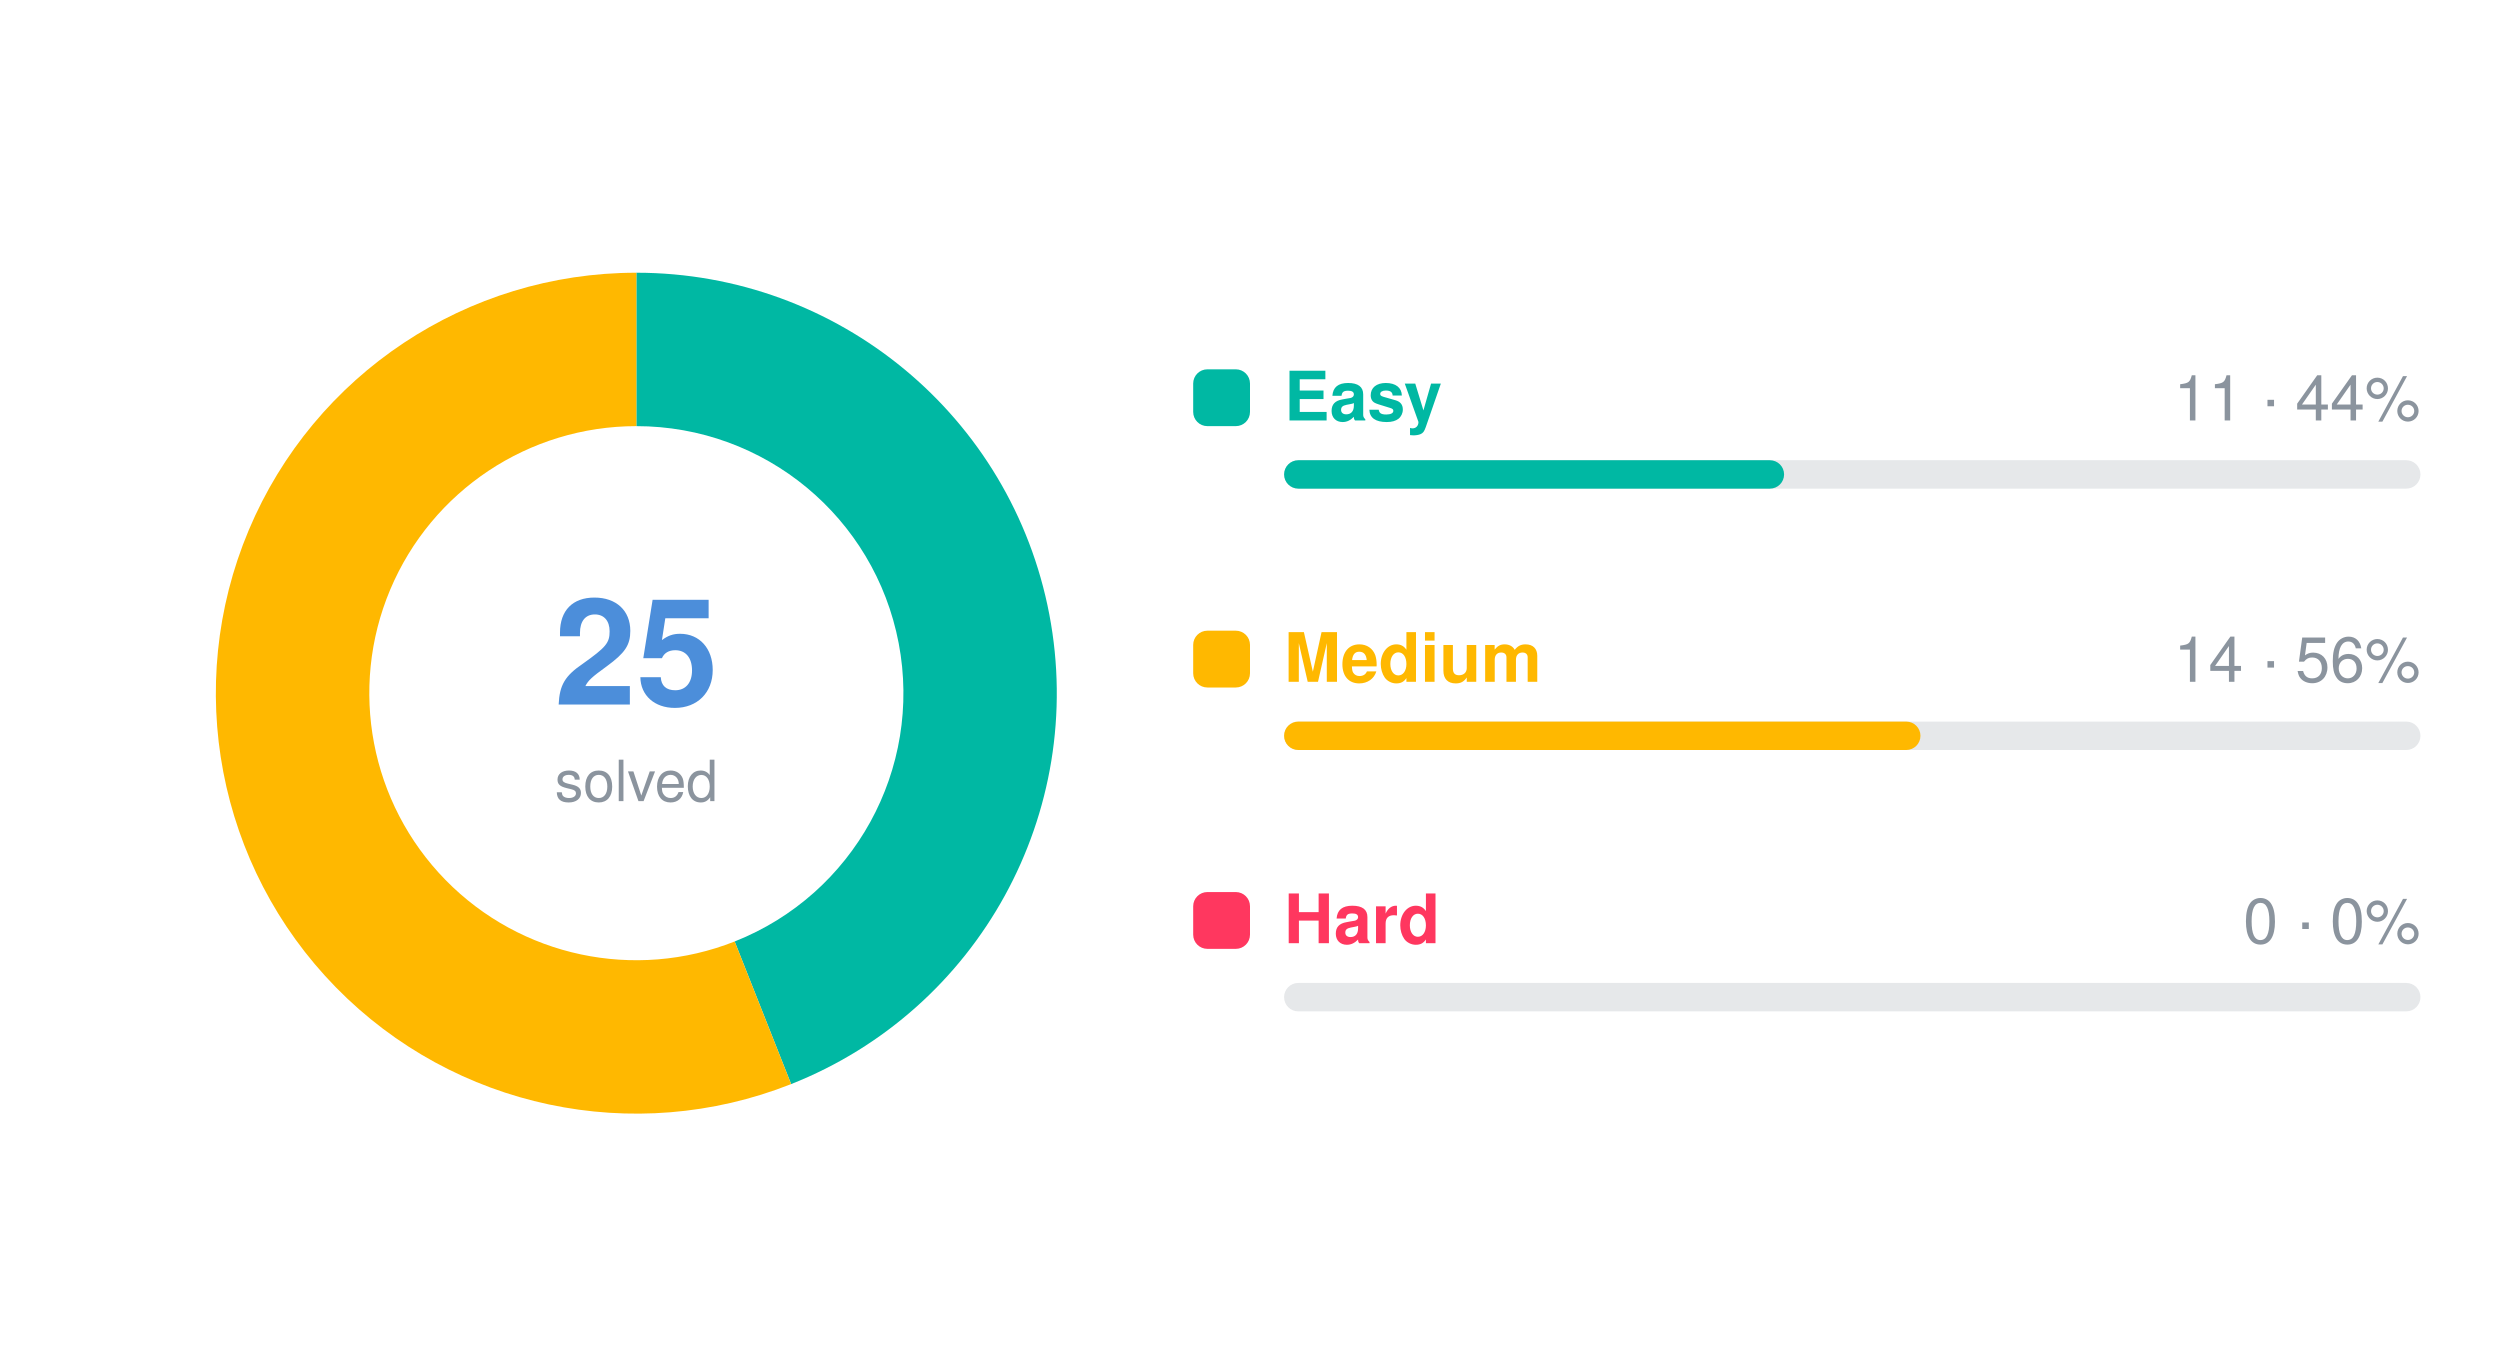
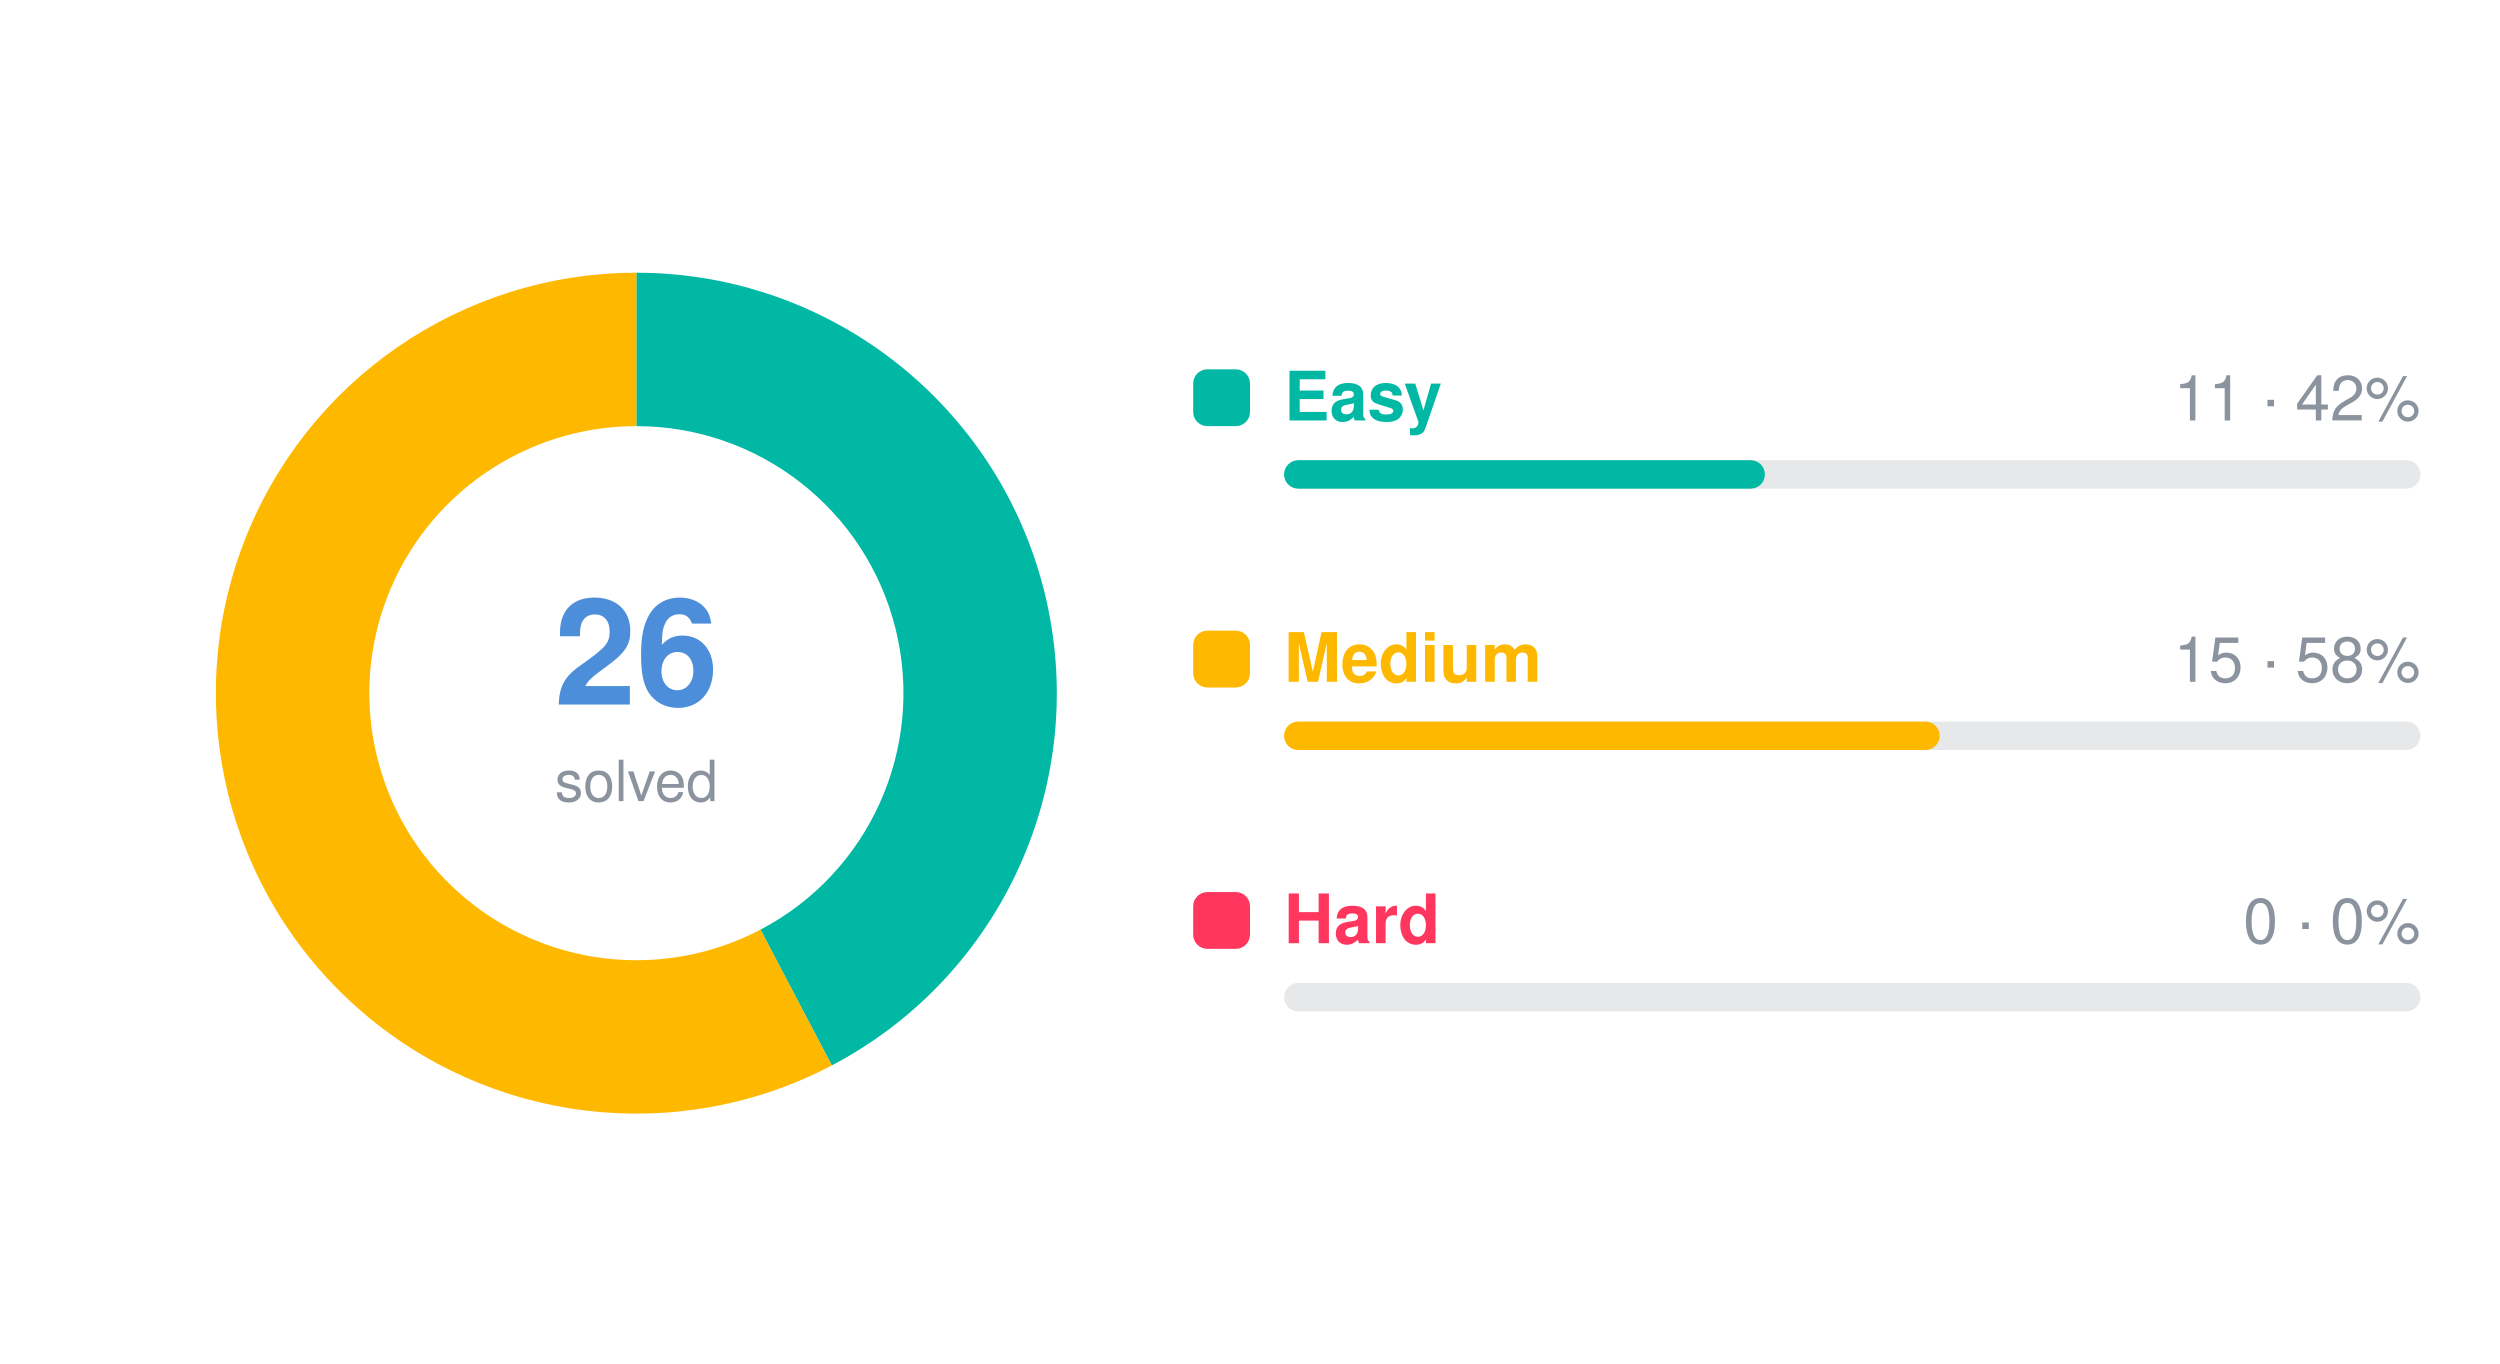
<svg xmlns="http://www.w3.org/2000/svg" viewBox="0 0 440 240" width="440" height="240" role="img" font-family="system-ui, -apple-system, Segoe UI, Helvetica, Arial, sans-serif">
-   <path d="M112 48 A74 74 0 0 1 139.24 190.8 L129.3 165.7 A47 47 0 0 0 112 75 Z" fill="#00b8a3" stroke="none" stroke-width="1" stroke-linejoin="round" stroke-linecap="round" opacity="1" />
-   <path d="M139.24 190.8 A74 74 0 1 1 112 48 L112 75 A47 47 0 1 0 129.3 165.7 Z" fill="#ffb800" stroke="none" stroke-width="1" stroke-linejoin="round" stroke-linecap="round" opacity="1" />
-   <text x="112" y="124" font-size="26" fill="#4c8eda" text-anchor="middle" font-weight="700" opacity="1">25</text>
+   <path d="M112 48 A74 74 0 0 1 146.39 187.52 L133.84 163.62 A47 47 0 0 0 112 75 Z" fill="#00b8a3" stroke="none" stroke-width="1" stroke-linejoin="round" stroke-linecap="round" opacity="1" />
+   <path d="M146.39 187.52 A74 74 0 1 1 112 48 L112 75 A47 47 0 1 0 133.84 163.62 Z" fill="#ffb800" stroke="none" stroke-width="1" stroke-linejoin="round" stroke-linecap="round" opacity="1" />
+   <text x="112" y="124" font-size="26" fill="#4c8eda" text-anchor="middle" font-weight="700" opacity="1">26</text>
  <text x="112" y="141" font-size="10" fill="#8b949e" text-anchor="middle" font-weight="normal" opacity="1">solved</text>
  <rect x="210" y="65" width="10" height="10" rx="2.5" fill="#00b8a3" opacity="1" />
  <text x="226" y="74" font-size="12" fill="#00b8a3" text-anchor="start" font-weight="600" opacity="1">Easy</text>
-   <text x="426" y="74" font-size="11" fill="#8b949e" text-anchor="end" font-weight="normal" opacity="1">11 · 44%</text>
+   <text x="426" y="74" font-size="11" fill="#8b949e" text-anchor="end" font-weight="normal" opacity="1">11 · 42%</text>
  <rect x="226" y="81" width="200" height="5" rx="2.5" fill="#8b949e" opacity="0.22" />
-   <rect x="226" y="81" width="88" height="5" rx="2.5" fill="#00b8a3" opacity="1" />
+   <rect x="226" y="81" width="84.62" height="5" rx="2.5" fill="#00b8a3" opacity="1" />
  <rect x="210" y="111" width="10" height="10" rx="2.5" fill="#ffb800" opacity="1" />
  <text x="226" y="120" font-size="12" fill="#ffb800" text-anchor="start" font-weight="600" opacity="1">Medium</text>
-   <text x="426" y="120" font-size="11" fill="#8b949e" text-anchor="end" font-weight="normal" opacity="1">14 · 56%</text>
+   <text x="426" y="120" font-size="11" fill="#8b949e" text-anchor="end" font-weight="normal" opacity="1">15 · 58%</text>
  <rect x="226" y="127" width="200" height="5" rx="2.5" fill="#8b949e" opacity="0.22" />
-   <rect x="226" y="127" width="112" height="5" rx="2.5" fill="#ffb800" opacity="1" />
+   <rect x="226" y="127" width="115.38" height="5" rx="2.5" fill="#ffb800" opacity="1" />
  <rect x="210" y="157" width="10" height="10" rx="2.5" fill="#ff375f" opacity="1" />
  <text x="226" y="166" font-size="12" fill="#ff375f" text-anchor="start" font-weight="600" opacity="1">Hard</text>
  <text x="426" y="166" font-size="11" fill="#8b949e" text-anchor="end" font-weight="normal" opacity="1">0 · 0%</text>
  <rect x="226" y="173" width="200" height="5" rx="2.5" fill="#8b949e" opacity="0.22" />
  <rect x="226" y="173" width="0" height="5" rx="2.5" fill="#ff375f" opacity="1" />
</svg>
